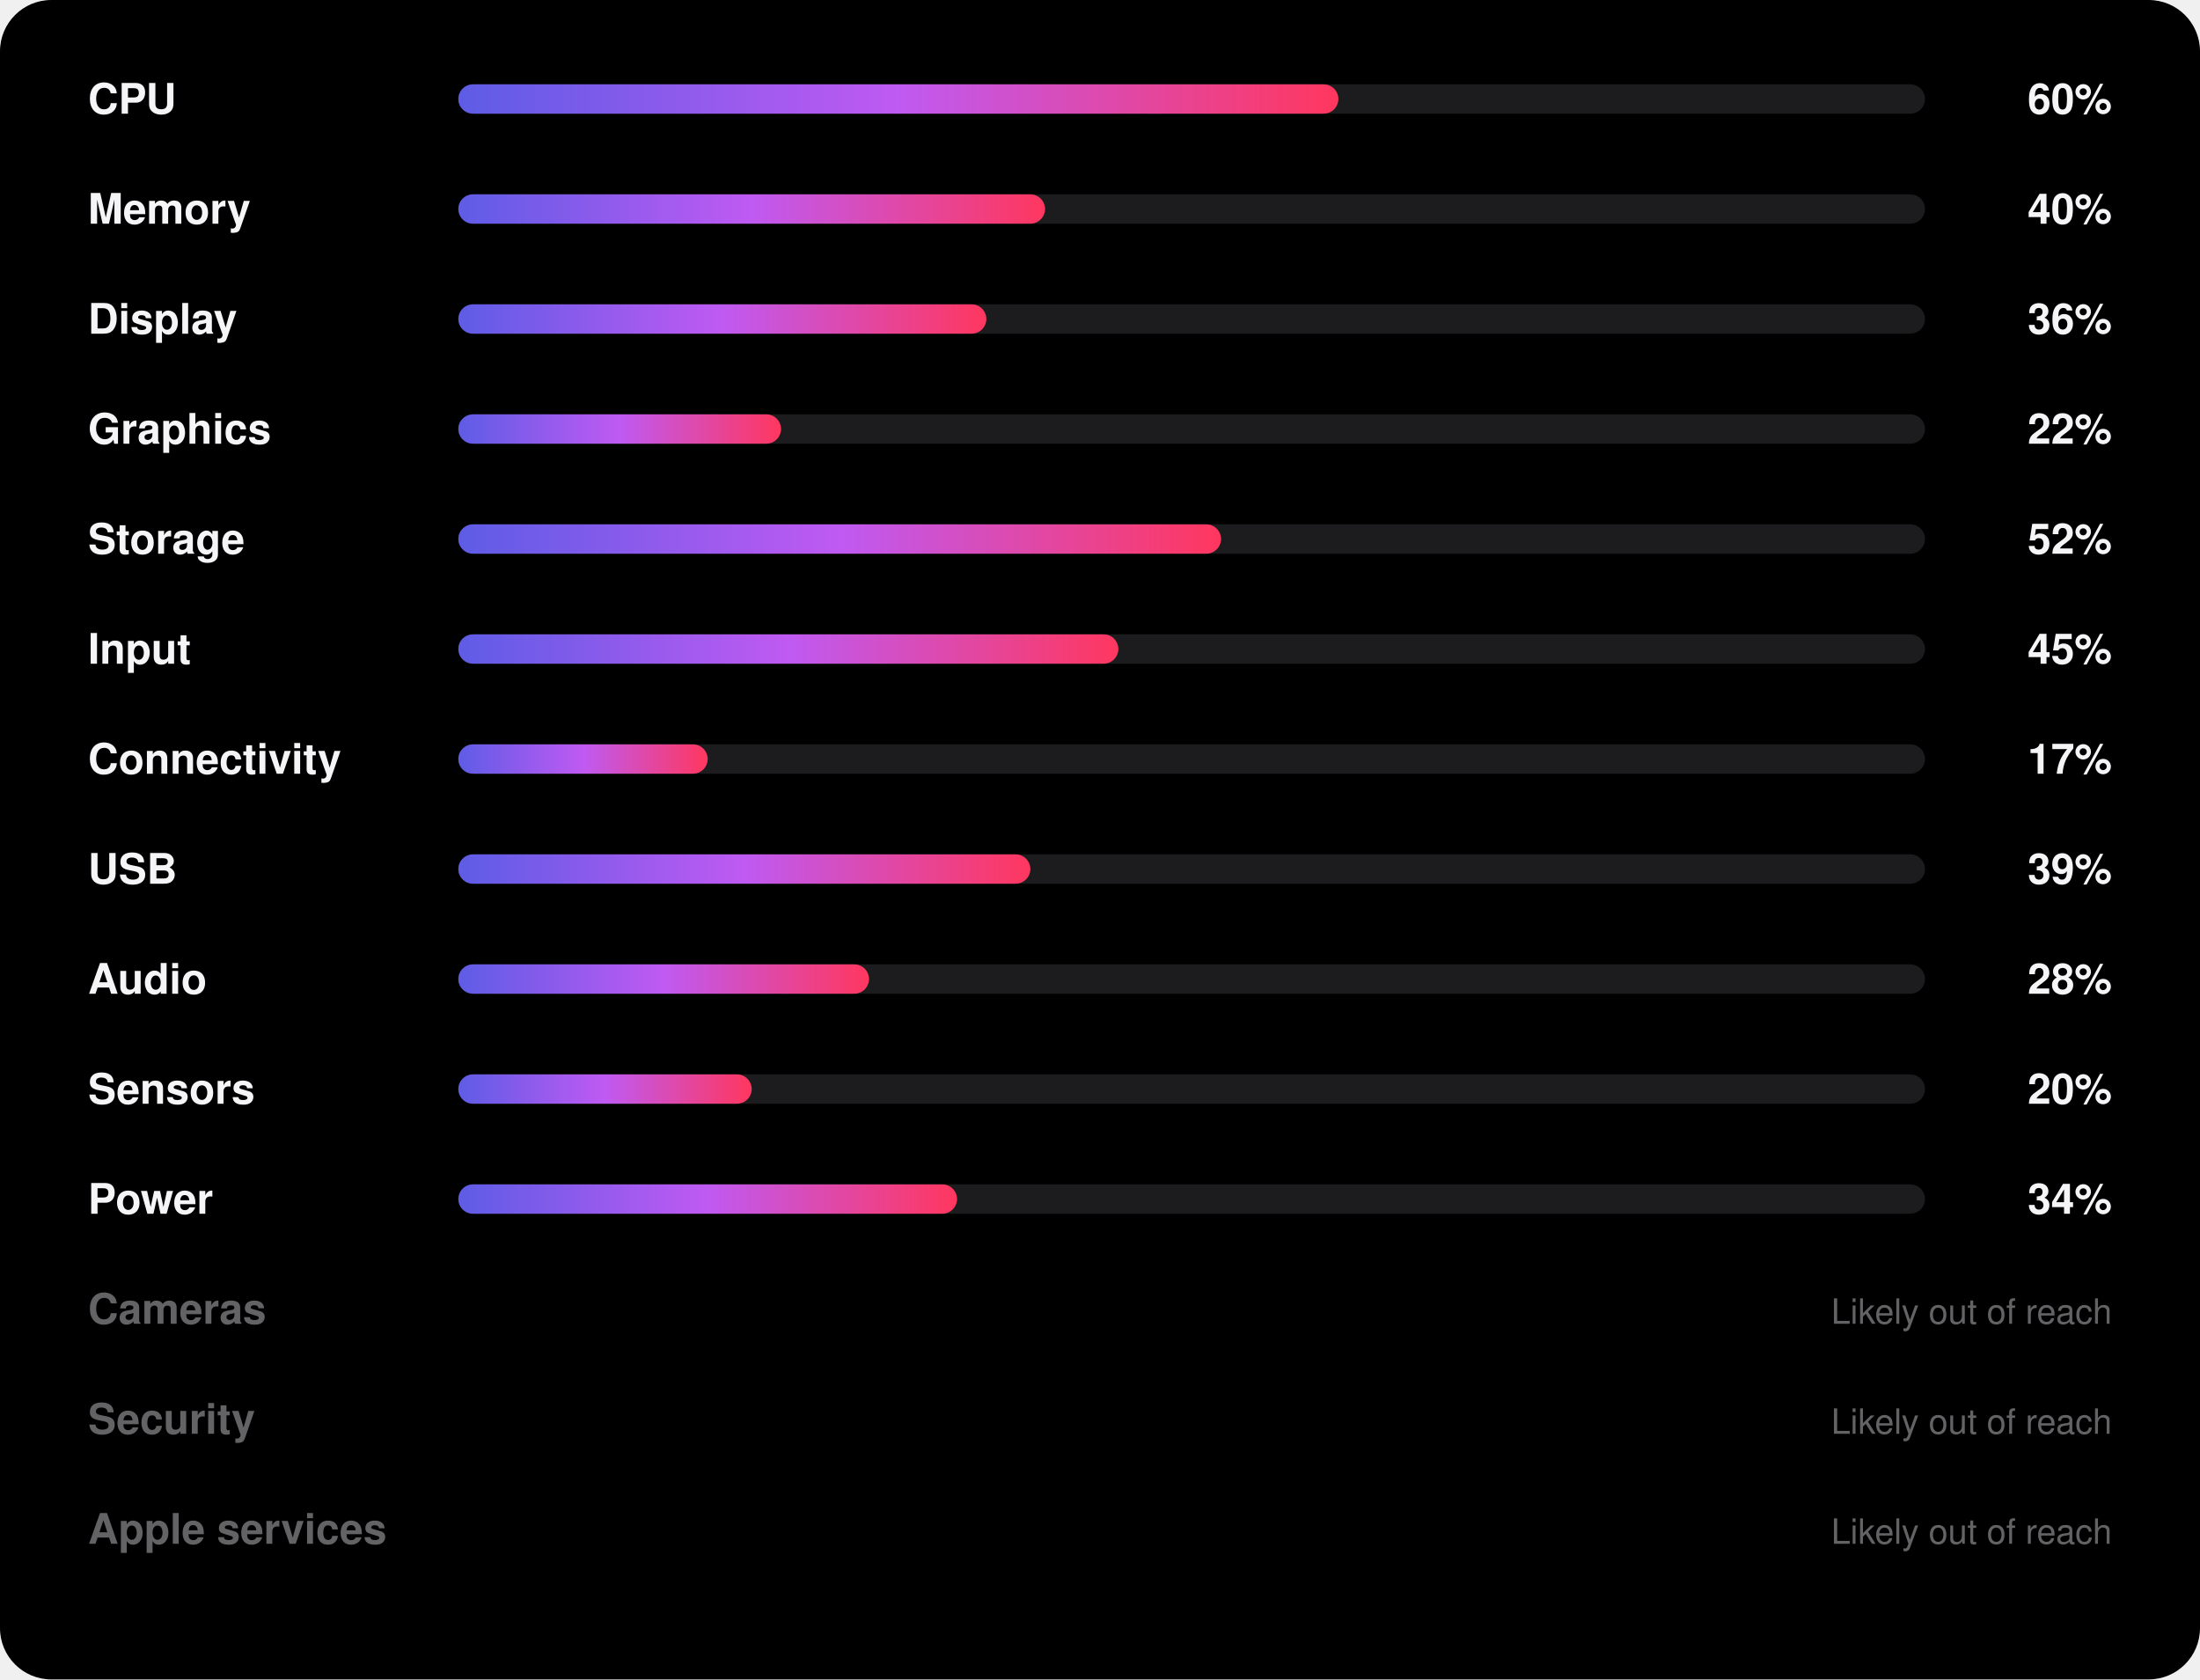
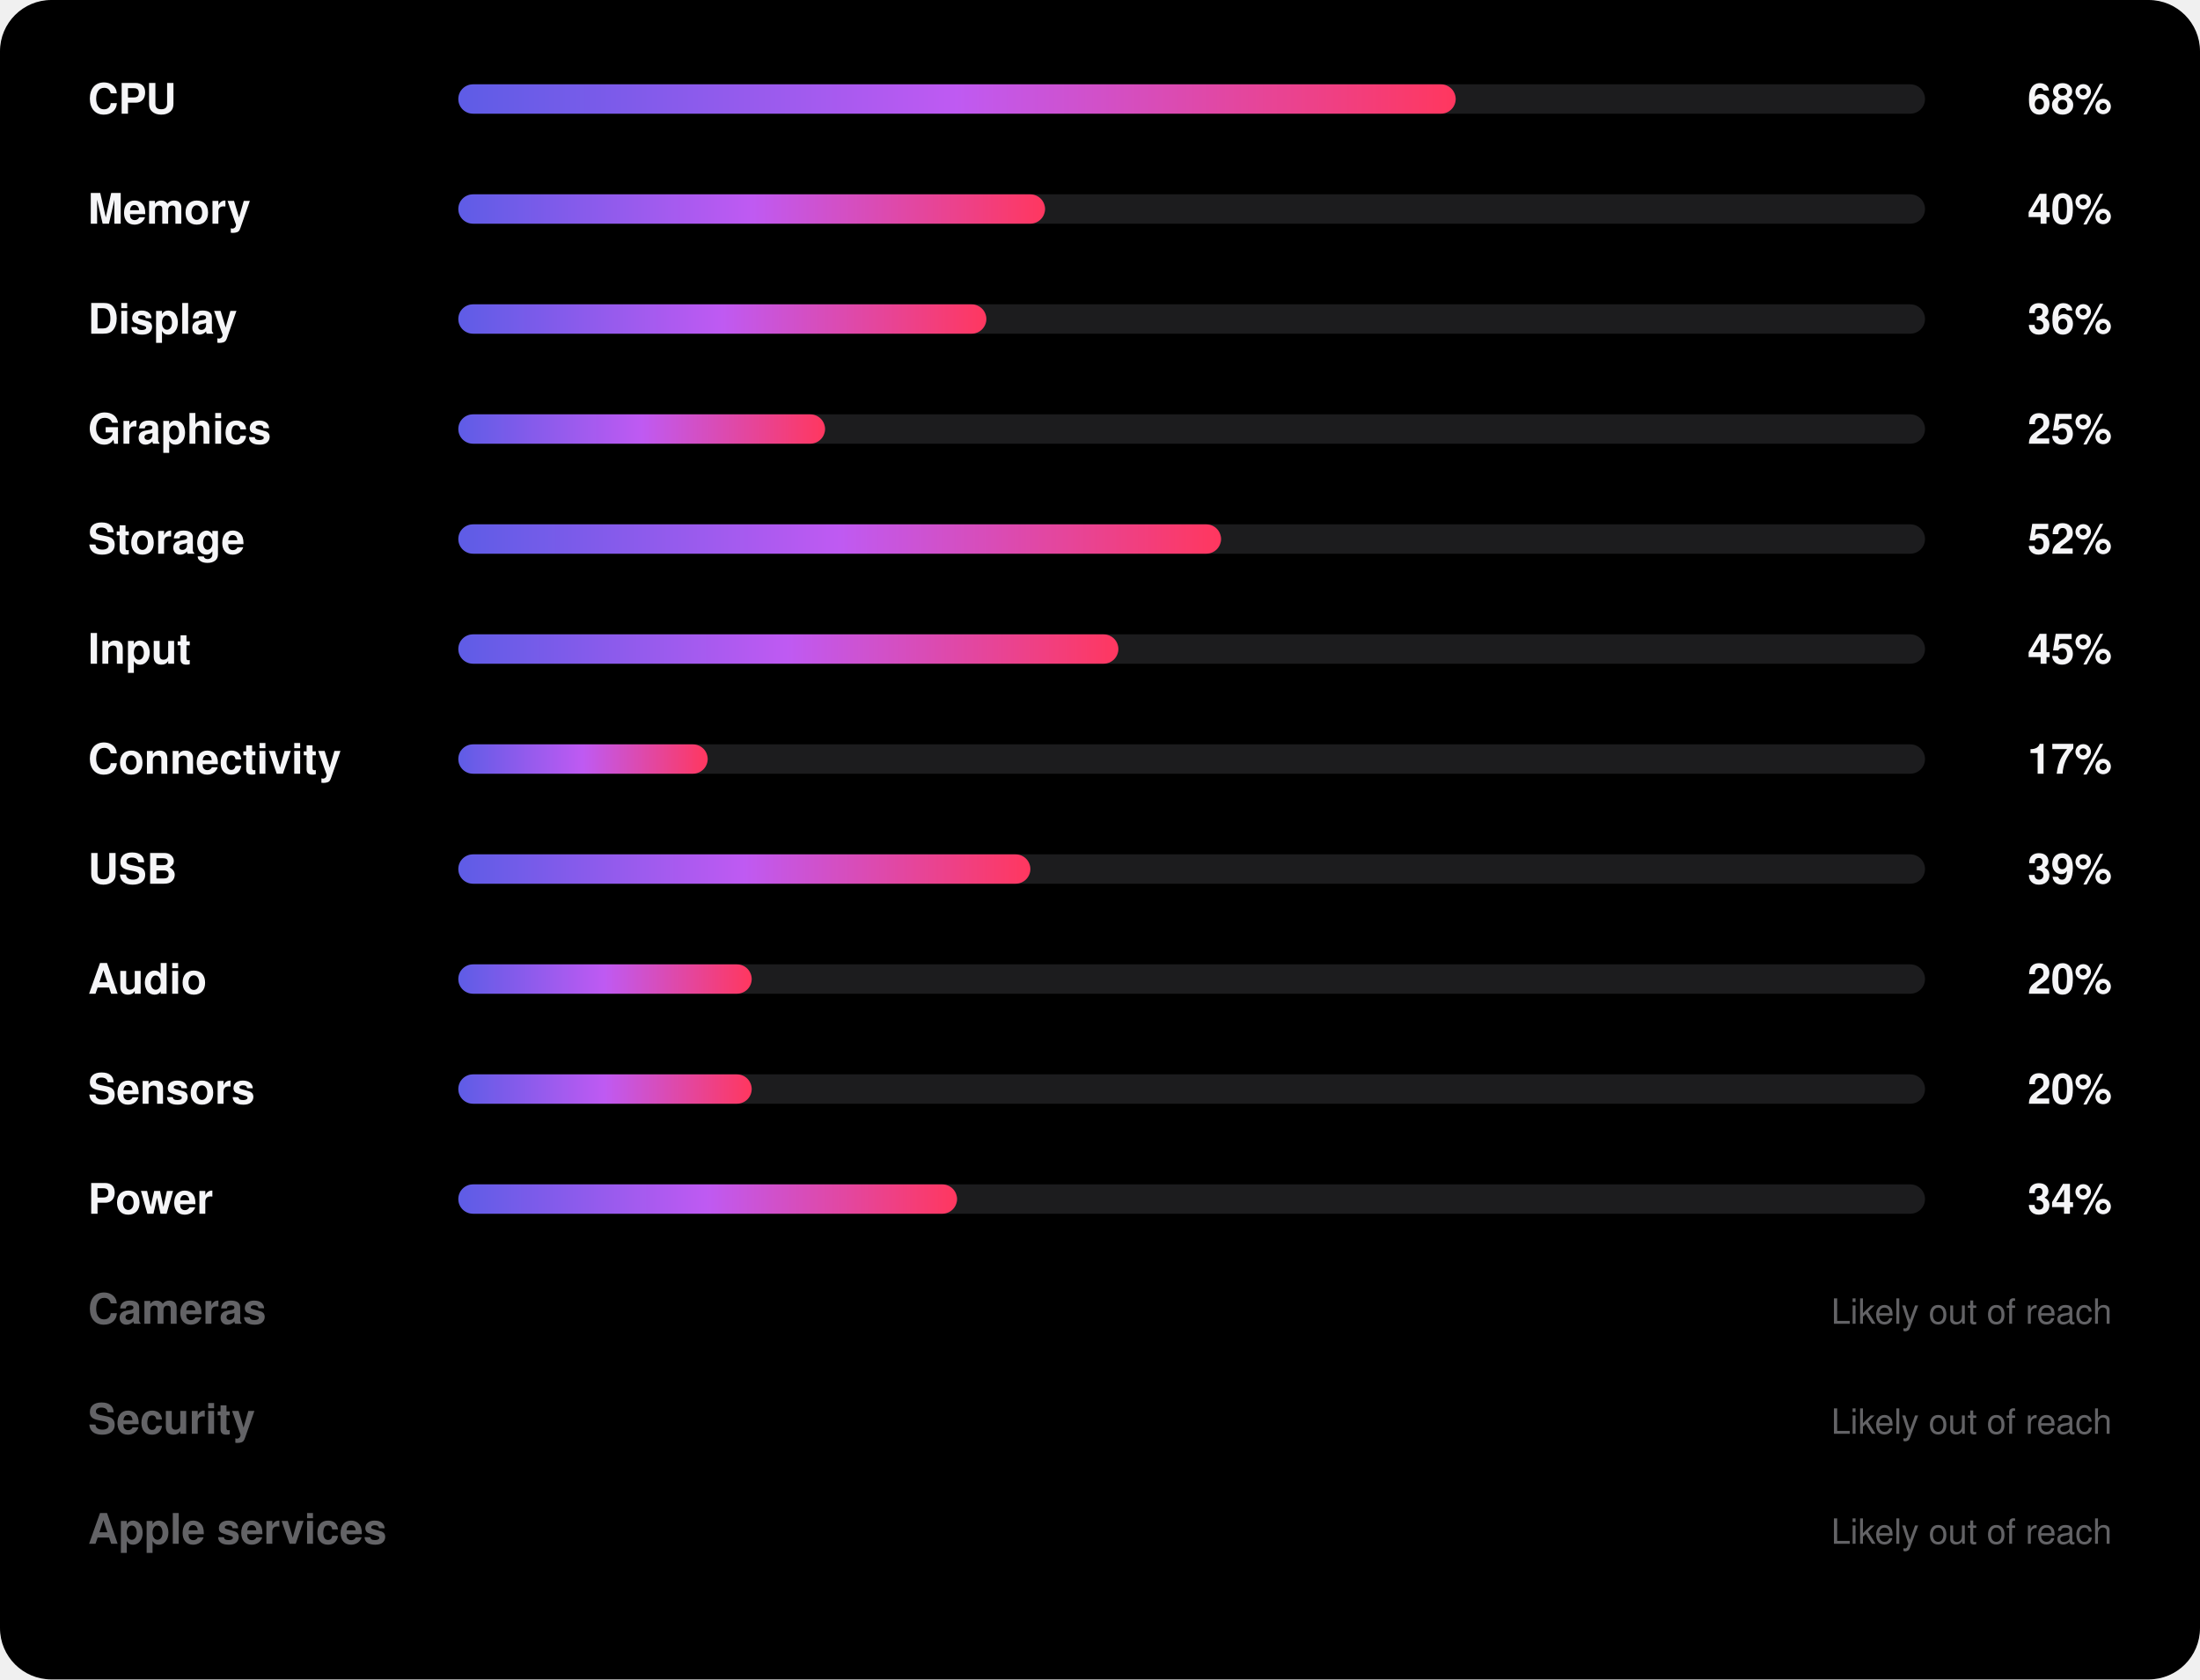
<svg xmlns="http://www.w3.org/2000/svg" viewBox="0 0 1200 916" role="img" aria-label="Progress by hardware block">
  <defs>
    <linearGradient id="g" x1="0" y1="0" x2="1" y2="0">
      <stop offset="0" stop-color="#5e5ce6" />
      <stop offset=".5" stop-color="#bf5af2" />
      <stop offset="1" stop-color="#ff375f" />
    </linearGradient>
  </defs>
  <rect width="1200" height="916" rx="28" fill="#000" />
  <text font-family="-apple-system,BlinkMacSystemFont,'SF Pro Display','Helvetica Neue',Helvetica,Arial,sans-serif" x="48" y="62" font-size="23" font-weight="600" fill="#f5f5f7">CPU</text>
  <rect x="250" y="46" width="800" height="16" rx="8" fill="#1c1c1e" />
  <clipPath id="c0">
-     <rect x="250" y="46" width="480" height="16" rx="8" />
+     <rect x="250" y="46" width="544" height="16" rx="8" />
  </clipPath>
  <g clip-path="url(#c0)">
-     <rect x="250" y="46" width="480" height="16" fill="url(#g)">
-       <animate attributeName="width" values="0;0;480" keyTimes="0;0.000;1" calcMode="spline" keySplines="0 0 1 1;.2 .8 .2 1" dur="1.60s" fill="freeze" />
+     <rect x="250" y="46" width="544" height="16" fill="url(#g)">
+       <animate attributeName="width" values="0;0;544" keyTimes="0;0.000;1" calcMode="spline" keySplines="0 0 1 1;.2 .8 .2 1" dur="1.60s" fill="freeze" />
    </rect>
-     <rect x="730" y="46" width="110" height="16" fill="#fff" opacity=".22">
-       <animate attributeName="x" values="140;730" dur="3.2s" begin="1.60s" repeatCount="indefinite" />
+     <rect x="794" y="46" width="110" height="16" fill="#fff" opacity=".22">
+       <animate attributeName="x" values="140;794" dur="3.2s" begin="1.60s" repeatCount="indefinite" />
    </rect>
  </g>
-   <text font-family="-apple-system,BlinkMacSystemFont,'SF Pro Display','Helvetica Neue',Helvetica,Arial,sans-serif" x="1152" y="62" text-anchor="end" font-size="23" font-weight="600" fill="#f5f5f7">60%</text>
+   <text font-family="-apple-system,BlinkMacSystemFont,'SF Pro Display','Helvetica Neue',Helvetica,Arial,sans-serif" x="1152" y="62" text-anchor="end" font-size="23" font-weight="600" fill="#f5f5f7">68%</text>
  <text font-family="-apple-system,BlinkMacSystemFont,'SF Pro Display','Helvetica Neue',Helvetica,Arial,sans-serif" x="48" y="122" font-size="23" font-weight="600" fill="#f5f5f7">Memory</text>
  <rect x="250" y="106" width="800" height="16" rx="8" fill="#1c1c1e" />
  <clipPath id="c1">
    <rect x="250" y="106" width="320" height="16" rx="8" />
  </clipPath>
  <g clip-path="url(#c1)">
    <rect x="250" y="106" width="320" height="16" fill="url(#g)">
      <animate attributeName="width" values="0;0;320" keyTimes="0;0.048;1" calcMode="spline" keySplines="0 0 1 1;.2 .8 .2 1" dur="1.68s" fill="freeze" />
    </rect>
    <rect x="570" y="106" width="110" height="16" fill="#fff" opacity=".22">
      <animate attributeName="x" values="140;570" dur="3.2s" begin="1.68s" repeatCount="indefinite" />
    </rect>
  </g>
  <text font-family="-apple-system,BlinkMacSystemFont,'SF Pro Display','Helvetica Neue',Helvetica,Arial,sans-serif" x="1152" y="122" text-anchor="end" font-size="23" font-weight="600" fill="#f5f5f7">40%</text>
  <text font-family="-apple-system,BlinkMacSystemFont,'SF Pro Display','Helvetica Neue',Helvetica,Arial,sans-serif" x="48" y="182" font-size="23" font-weight="600" fill="#f5f5f7">Display</text>
  <rect x="250" y="166" width="800" height="16" rx="8" fill="#1c1c1e" />
  <clipPath id="c2">
    <rect x="250" y="166" width="288" height="16" rx="8" />
  </clipPath>
  <g clip-path="url(#c2)">
    <rect x="250" y="166" width="288" height="16" fill="url(#g)">
      <animate attributeName="width" values="0;0;288" keyTimes="0;0.091;1" calcMode="spline" keySplines="0 0 1 1;.2 .8 .2 1" dur="1.76s" fill="freeze" />
    </rect>
    <rect x="538" y="166" width="110" height="16" fill="#fff" opacity=".22">
      <animate attributeName="x" values="140;538" dur="3.2s" begin="1.76s" repeatCount="indefinite" />
    </rect>
  </g>
  <text font-family="-apple-system,BlinkMacSystemFont,'SF Pro Display','Helvetica Neue',Helvetica,Arial,sans-serif" x="1152" y="182" text-anchor="end" font-size="23" font-weight="600" fill="#f5f5f7">36%</text>
  <text font-family="-apple-system,BlinkMacSystemFont,'SF Pro Display','Helvetica Neue',Helvetica,Arial,sans-serif" x="48" y="242" font-size="23" font-weight="600" fill="#f5f5f7">Graphics</text>
  <rect x="250" y="226" width="800" height="16" rx="8" fill="#1c1c1e" />
  <clipPath id="c3">
-     <rect x="250" y="226" width="176" height="16" rx="8" />
+     <rect x="250" y="226" width="200" height="16" rx="8" />
  </clipPath>
  <g clip-path="url(#c3)">
-     <rect x="250" y="226" width="176" height="16" fill="url(#g)">
-       <animate attributeName="width" values="0;0;176" keyTimes="0;0.130;1" calcMode="spline" keySplines="0 0 1 1;.2 .8 .2 1" dur="1.84s" fill="freeze" />
+     <rect x="250" y="226" width="200" height="16" fill="url(#g)">
+       <animate attributeName="width" values="0;0;200" keyTimes="0;0.130;1" calcMode="spline" keySplines="0 0 1 1;.2 .8 .2 1" dur="1.84s" fill="freeze" />
    </rect>
-     <rect x="426" y="226" width="110" height="16" fill="#fff" opacity=".22">
-       <animate attributeName="x" values="140;426" dur="3.2s" begin="1.84s" repeatCount="indefinite" />
+     <rect x="450" y="226" width="110" height="16" fill="#fff" opacity=".22">
+       <animate attributeName="x" values="140;450" dur="3.2s" begin="1.84s" repeatCount="indefinite" />
    </rect>
  </g>
-   <text font-family="-apple-system,BlinkMacSystemFont,'SF Pro Display','Helvetica Neue',Helvetica,Arial,sans-serif" x="1152" y="242" text-anchor="end" font-size="23" font-weight="600" fill="#f5f5f7">22%</text>
+   <text font-family="-apple-system,BlinkMacSystemFont,'SF Pro Display','Helvetica Neue',Helvetica,Arial,sans-serif" x="1152" y="242" text-anchor="end" font-size="23" font-weight="600" fill="#f5f5f7">25%</text>
  <text font-family="-apple-system,BlinkMacSystemFont,'SF Pro Display','Helvetica Neue',Helvetica,Arial,sans-serif" x="48" y="302" font-size="23" font-weight="600" fill="#f5f5f7">Storage</text>
  <rect x="250" y="286" width="800" height="16" rx="8" fill="#1c1c1e" />
  <clipPath id="c4">
    <rect x="250" y="286" width="416" height="16" rx="8" />
  </clipPath>
  <g clip-path="url(#c4)">
    <rect x="250" y="286" width="416" height="16" fill="url(#g)">
      <animate attributeName="width" values="0;0;416" keyTimes="0;0.167;1" calcMode="spline" keySplines="0 0 1 1;.2 .8 .2 1" dur="1.92s" fill="freeze" />
    </rect>
    <rect x="666" y="286" width="110" height="16" fill="#fff" opacity=".22">
      <animate attributeName="x" values="140;666" dur="3.2s" begin="1.92s" repeatCount="indefinite" />
    </rect>
  </g>
  <text font-family="-apple-system,BlinkMacSystemFont,'SF Pro Display','Helvetica Neue',Helvetica,Arial,sans-serif" x="1152" y="302" text-anchor="end" font-size="23" font-weight="600" fill="#f5f5f7">52%</text>
  <text font-family="-apple-system,BlinkMacSystemFont,'SF Pro Display','Helvetica Neue',Helvetica,Arial,sans-serif" x="48" y="362" font-size="23" font-weight="600" fill="#f5f5f7">Input</text>
  <rect x="250" y="346" width="800" height="16" rx="8" fill="#1c1c1e" />
  <clipPath id="c5">
    <rect x="250" y="346" width="360" height="16" rx="8" />
  </clipPath>
  <g clip-path="url(#c5)">
    <rect x="250" y="346" width="360" height="16" fill="url(#g)">
      <animate attributeName="width" values="0;0;360" keyTimes="0;0.200;1" calcMode="spline" keySplines="0 0 1 1;.2 .8 .2 1" dur="2.00s" fill="freeze" />
    </rect>
    <rect x="610" y="346" width="110" height="16" fill="#fff" opacity=".22">
      <animate attributeName="x" values="140;610" dur="3.2s" begin="2.00s" repeatCount="indefinite" />
    </rect>
  </g>
  <text font-family="-apple-system,BlinkMacSystemFont,'SF Pro Display','Helvetica Neue',Helvetica,Arial,sans-serif" x="1152" y="362" text-anchor="end" font-size="23" font-weight="600" fill="#f5f5f7">45%</text>
  <text font-family="-apple-system,BlinkMacSystemFont,'SF Pro Display','Helvetica Neue',Helvetica,Arial,sans-serif" x="48" y="422" font-size="23" font-weight="600" fill="#f5f5f7">Connectivity</text>
  <rect x="250" y="406" width="800" height="16" rx="8" fill="#1c1c1e" />
  <clipPath id="c6">
    <rect x="250" y="406" width="136" height="16" rx="8" />
  </clipPath>
  <g clip-path="url(#c6)">
    <rect x="250" y="406" width="136" height="16" fill="url(#g)">
      <animate attributeName="width" values="0;0;136" keyTimes="0;0.231;1" calcMode="spline" keySplines="0 0 1 1;.2 .8 .2 1" dur="2.08s" fill="freeze" />
    </rect>
    <rect x="386" y="406" width="110" height="16" fill="#fff" opacity=".22">
      <animate attributeName="x" values="140;386" dur="3.2s" begin="2.08s" repeatCount="indefinite" />
    </rect>
  </g>
  <text font-family="-apple-system,BlinkMacSystemFont,'SF Pro Display','Helvetica Neue',Helvetica,Arial,sans-serif" x="1152" y="422" text-anchor="end" font-size="23" font-weight="600" fill="#f5f5f7">17%</text>
  <text font-family="-apple-system,BlinkMacSystemFont,'SF Pro Display','Helvetica Neue',Helvetica,Arial,sans-serif" x="48" y="482" font-size="23" font-weight="600" fill="#f5f5f7">USB</text>
  <rect x="250" y="466" width="800" height="16" rx="8" fill="#1c1c1e" />
  <clipPath id="c7">
    <rect x="250" y="466" width="312" height="16" rx="8" />
  </clipPath>
  <g clip-path="url(#c7)">
    <rect x="250" y="466" width="312" height="16" fill="url(#g)">
      <animate attributeName="width" values="0;0;312" keyTimes="0;0.259;1" calcMode="spline" keySplines="0 0 1 1;.2 .8 .2 1" dur="2.16s" fill="freeze" />
    </rect>
    <rect x="562" y="466" width="110" height="16" fill="#fff" opacity=".22">
      <animate attributeName="x" values="140;562" dur="3.2s" begin="2.16s" repeatCount="indefinite" />
    </rect>
  </g>
  <text font-family="-apple-system,BlinkMacSystemFont,'SF Pro Display','Helvetica Neue',Helvetica,Arial,sans-serif" x="1152" y="482" text-anchor="end" font-size="23" font-weight="600" fill="#f5f5f7">39%</text>
  <text font-family="-apple-system,BlinkMacSystemFont,'SF Pro Display','Helvetica Neue',Helvetica,Arial,sans-serif" x="48" y="542" font-size="23" font-weight="600" fill="#f5f5f7">Audio</text>
  <rect x="250" y="526" width="800" height="16" rx="8" fill="#1c1c1e" />
  <clipPath id="c8">
-     <rect x="250" y="526" width="224" height="16" rx="8" />
+     <rect x="250" y="526" width="160" height="16" rx="8" />
  </clipPath>
  <g clip-path="url(#c8)">
-     <rect x="250" y="526" width="224" height="16" fill="url(#g)">
-       <animate attributeName="width" values="0;0;224" keyTimes="0;0.286;1" calcMode="spline" keySplines="0 0 1 1;.2 .8 .2 1" dur="2.24s" fill="freeze" />
+     <rect x="250" y="526" width="160" height="16" fill="url(#g)">
+       <animate attributeName="width" values="0;0;160" keyTimes="0;0.286;1" calcMode="spline" keySplines="0 0 1 1;.2 .8 .2 1" dur="2.24s" fill="freeze" />
    </rect>
-     <rect x="474" y="526" width="110" height="16" fill="#fff" opacity=".22">
-       <animate attributeName="x" values="140;474" dur="3.2s" begin="2.24s" repeatCount="indefinite" />
+     <rect x="410" y="526" width="110" height="16" fill="#fff" opacity=".22">
+       <animate attributeName="x" values="140;410" dur="3.2s" begin="2.24s" repeatCount="indefinite" />
    </rect>
  </g>
-   <text font-family="-apple-system,BlinkMacSystemFont,'SF Pro Display','Helvetica Neue',Helvetica,Arial,sans-serif" x="1152" y="542" text-anchor="end" font-size="23" font-weight="600" fill="#f5f5f7">28%</text>
+   <text font-family="-apple-system,BlinkMacSystemFont,'SF Pro Display','Helvetica Neue',Helvetica,Arial,sans-serif" x="1152" y="542" text-anchor="end" font-size="23" font-weight="600" fill="#f5f5f7">20%</text>
  <text font-family="-apple-system,BlinkMacSystemFont,'SF Pro Display','Helvetica Neue',Helvetica,Arial,sans-serif" x="48" y="602" font-size="23" font-weight="600" fill="#f5f5f7">Sensors</text>
  <rect x="250" y="586" width="800" height="16" rx="8" fill="#1c1c1e" />
  <clipPath id="c9">
    <rect x="250" y="586" width="160" height="16" rx="8" />
  </clipPath>
  <g clip-path="url(#c9)">
    <rect x="250" y="586" width="160" height="16" fill="url(#g)">
      <animate attributeName="width" values="0;0;160" keyTimes="0;0.310;1" calcMode="spline" keySplines="0 0 1 1;.2 .8 .2 1" dur="2.32s" fill="freeze" />
    </rect>
    <rect x="410" y="586" width="110" height="16" fill="#fff" opacity=".22">
      <animate attributeName="x" values="140;410" dur="3.2s" begin="2.32s" repeatCount="indefinite" />
    </rect>
  </g>
  <text font-family="-apple-system,BlinkMacSystemFont,'SF Pro Display','Helvetica Neue',Helvetica,Arial,sans-serif" x="1152" y="602" text-anchor="end" font-size="23" font-weight="600" fill="#f5f5f7">20%</text>
  <text font-family="-apple-system,BlinkMacSystemFont,'SF Pro Display','Helvetica Neue',Helvetica,Arial,sans-serif" x="48" y="662" font-size="23" font-weight="600" fill="#f5f5f7">Power</text>
  <rect x="250" y="646" width="800" height="16" rx="8" fill="#1c1c1e" />
  <clipPath id="c10">
    <rect x="250" y="646" width="272" height="16" rx="8" />
  </clipPath>
  <g clip-path="url(#c10)">
    <rect x="250" y="646" width="272" height="16" fill="url(#g)">
      <animate attributeName="width" values="0;0;272" keyTimes="0;0.333;1" calcMode="spline" keySplines="0 0 1 1;.2 .8 .2 1" dur="2.40s" fill="freeze" />
    </rect>
    <rect x="522" y="646" width="110" height="16" fill="#fff" opacity=".22">
      <animate attributeName="x" values="140;522" dur="3.2s" begin="2.40s" repeatCount="indefinite" />
    </rect>
  </g>
  <text font-family="-apple-system,BlinkMacSystemFont,'SF Pro Display','Helvetica Neue',Helvetica,Arial,sans-serif" x="1152" y="662" text-anchor="end" font-size="23" font-weight="600" fill="#f5f5f7">34%</text>
  <text font-family="-apple-system,BlinkMacSystemFont,'SF Pro Display','Helvetica Neue',Helvetica,Arial,sans-serif" x="48" y="722" font-size="23" font-weight="600" fill="#636366">Cameras</text>
  <text font-family="-apple-system,BlinkMacSystemFont,'SF Pro Display','Helvetica Neue',Helvetica,Arial,sans-serif" x="1152" y="722" text-anchor="end" font-size="19" fill="#636366">Likely out of reach</text>
  <text font-family="-apple-system,BlinkMacSystemFont,'SF Pro Display','Helvetica Neue',Helvetica,Arial,sans-serif" x="48" y="782" font-size="23" font-weight="600" fill="#636366">Security</text>
  <text font-family="-apple-system,BlinkMacSystemFont,'SF Pro Display','Helvetica Neue',Helvetica,Arial,sans-serif" x="1152" y="782" text-anchor="end" font-size="19" fill="#636366">Likely out of reach</text>
  <text font-family="-apple-system,BlinkMacSystemFont,'SF Pro Display','Helvetica Neue',Helvetica,Arial,sans-serif" x="48" y="842" font-size="23" font-weight="600" fill="#636366">Apple services</text>
  <text font-family="-apple-system,BlinkMacSystemFont,'SF Pro Display','Helvetica Neue',Helvetica,Arial,sans-serif" x="1152" y="842" text-anchor="end" font-size="19" fill="#636366">Likely out of reach</text>
</svg>
